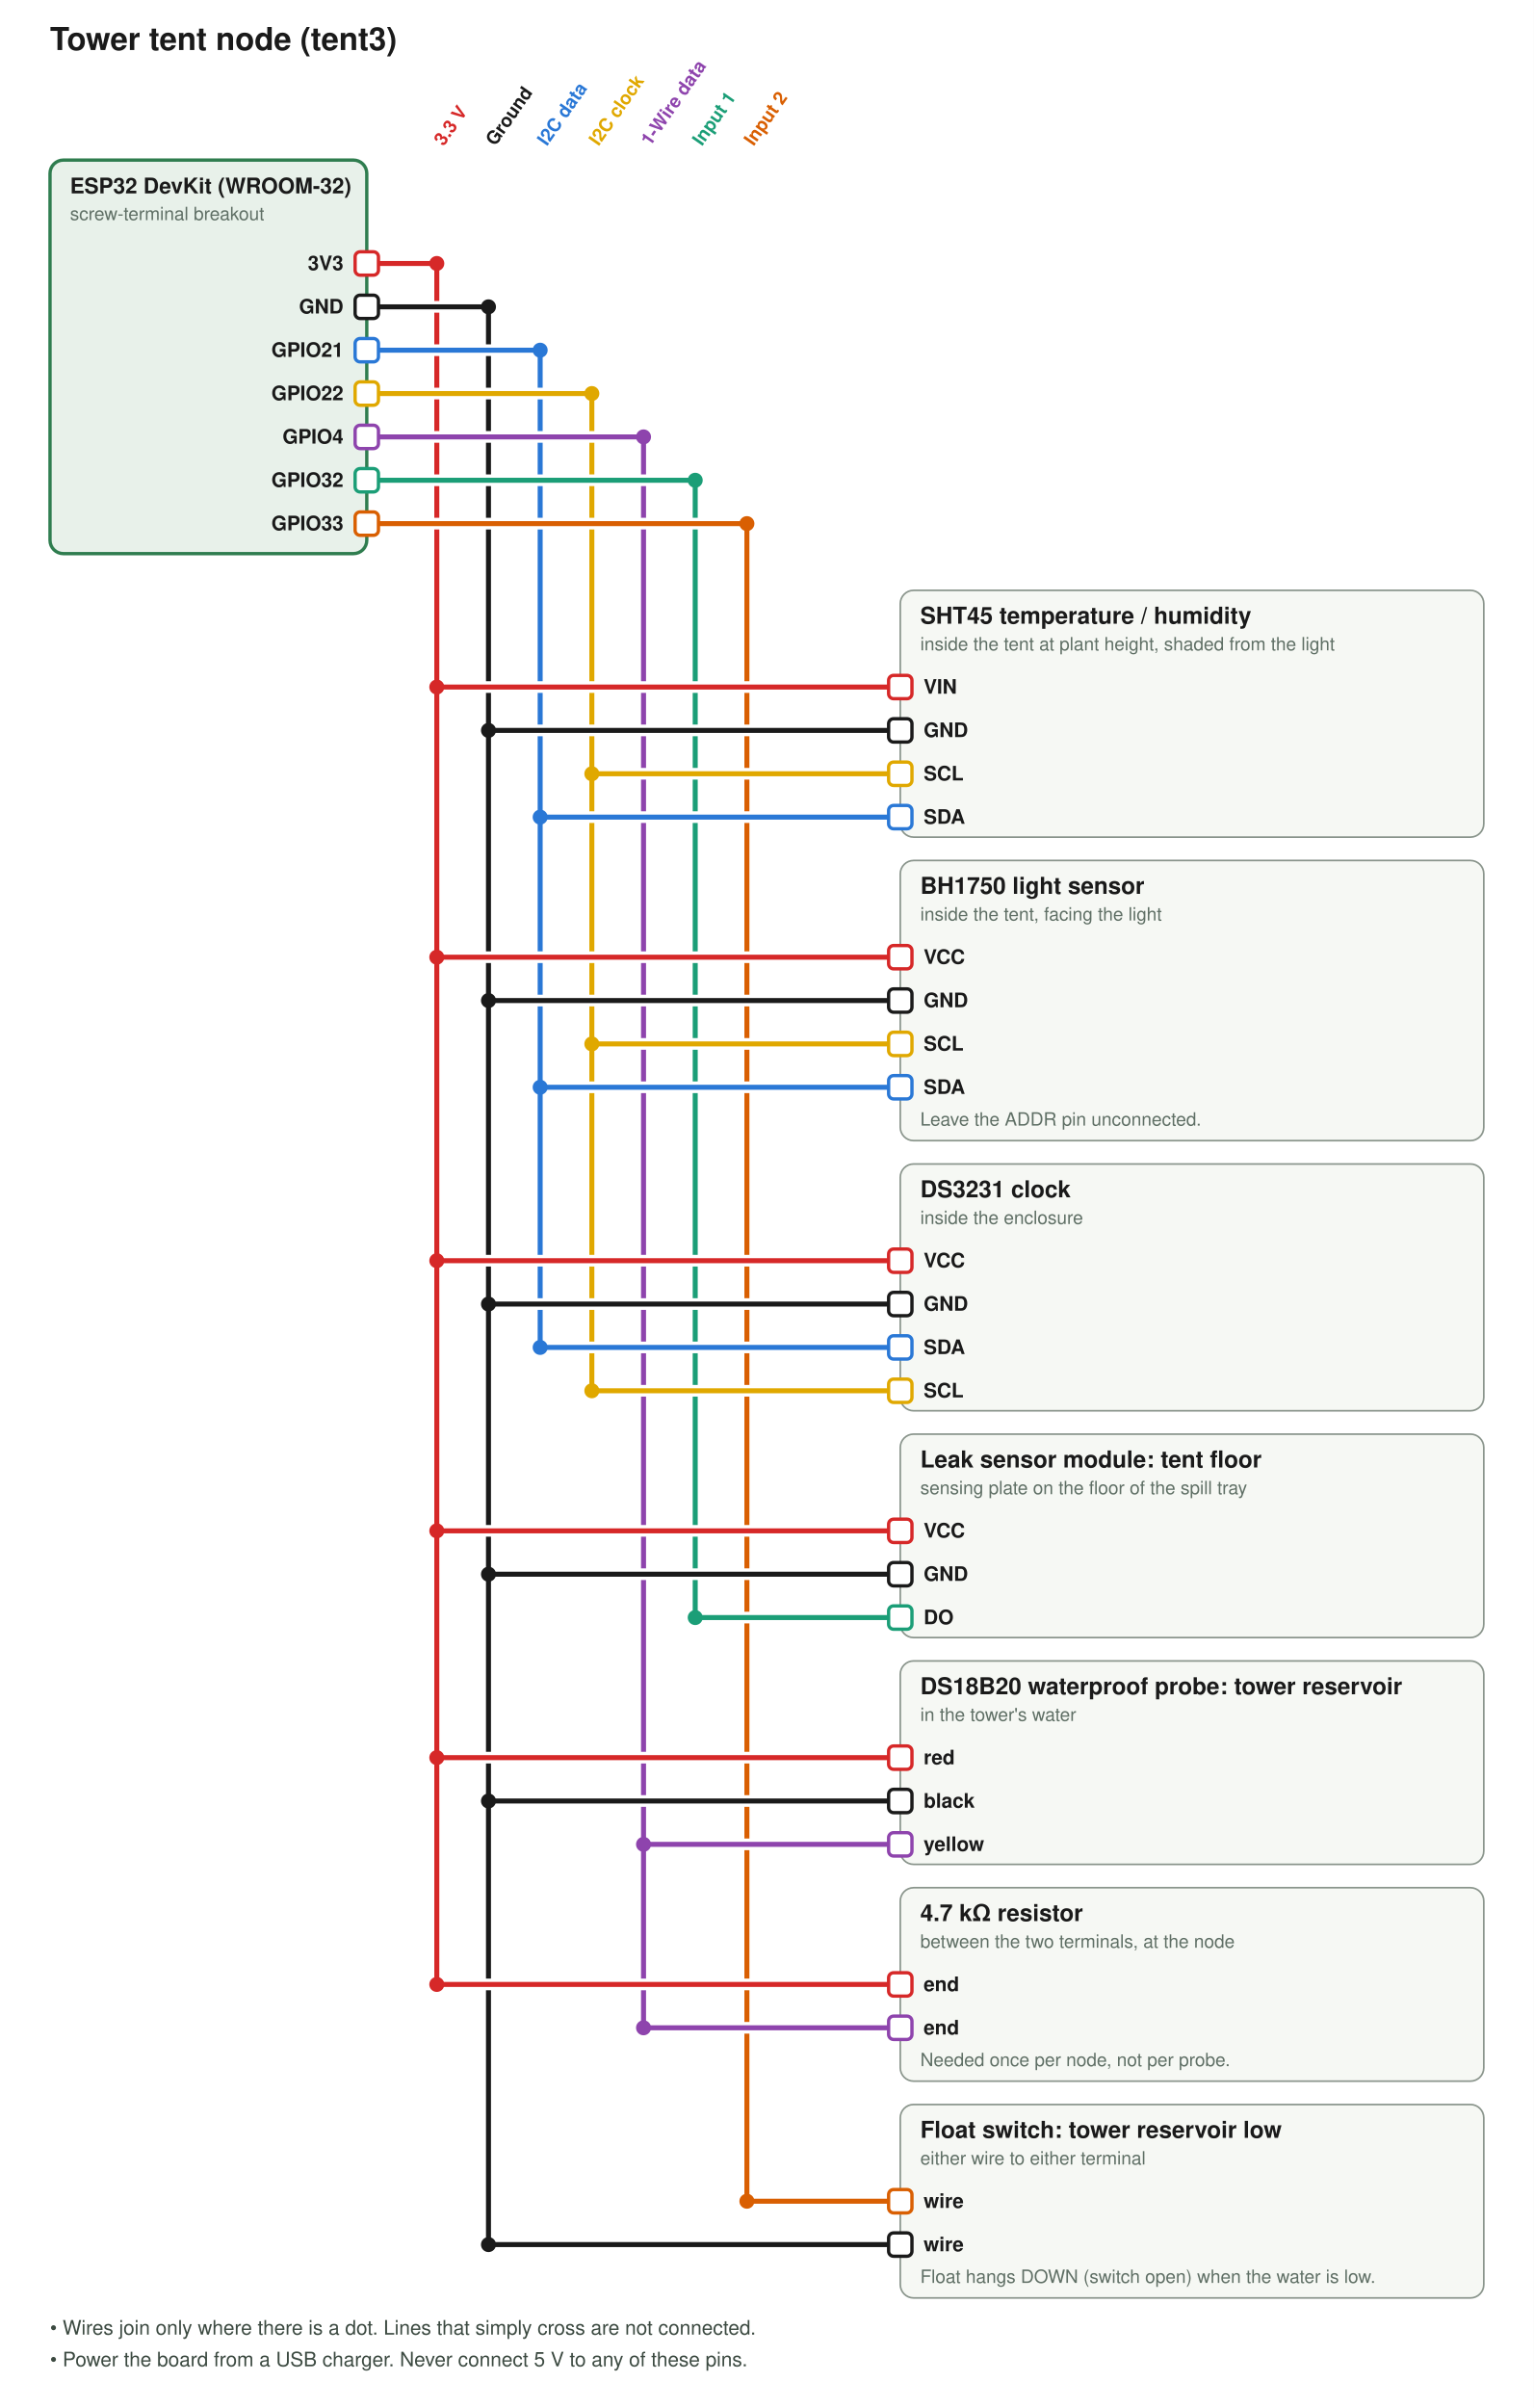
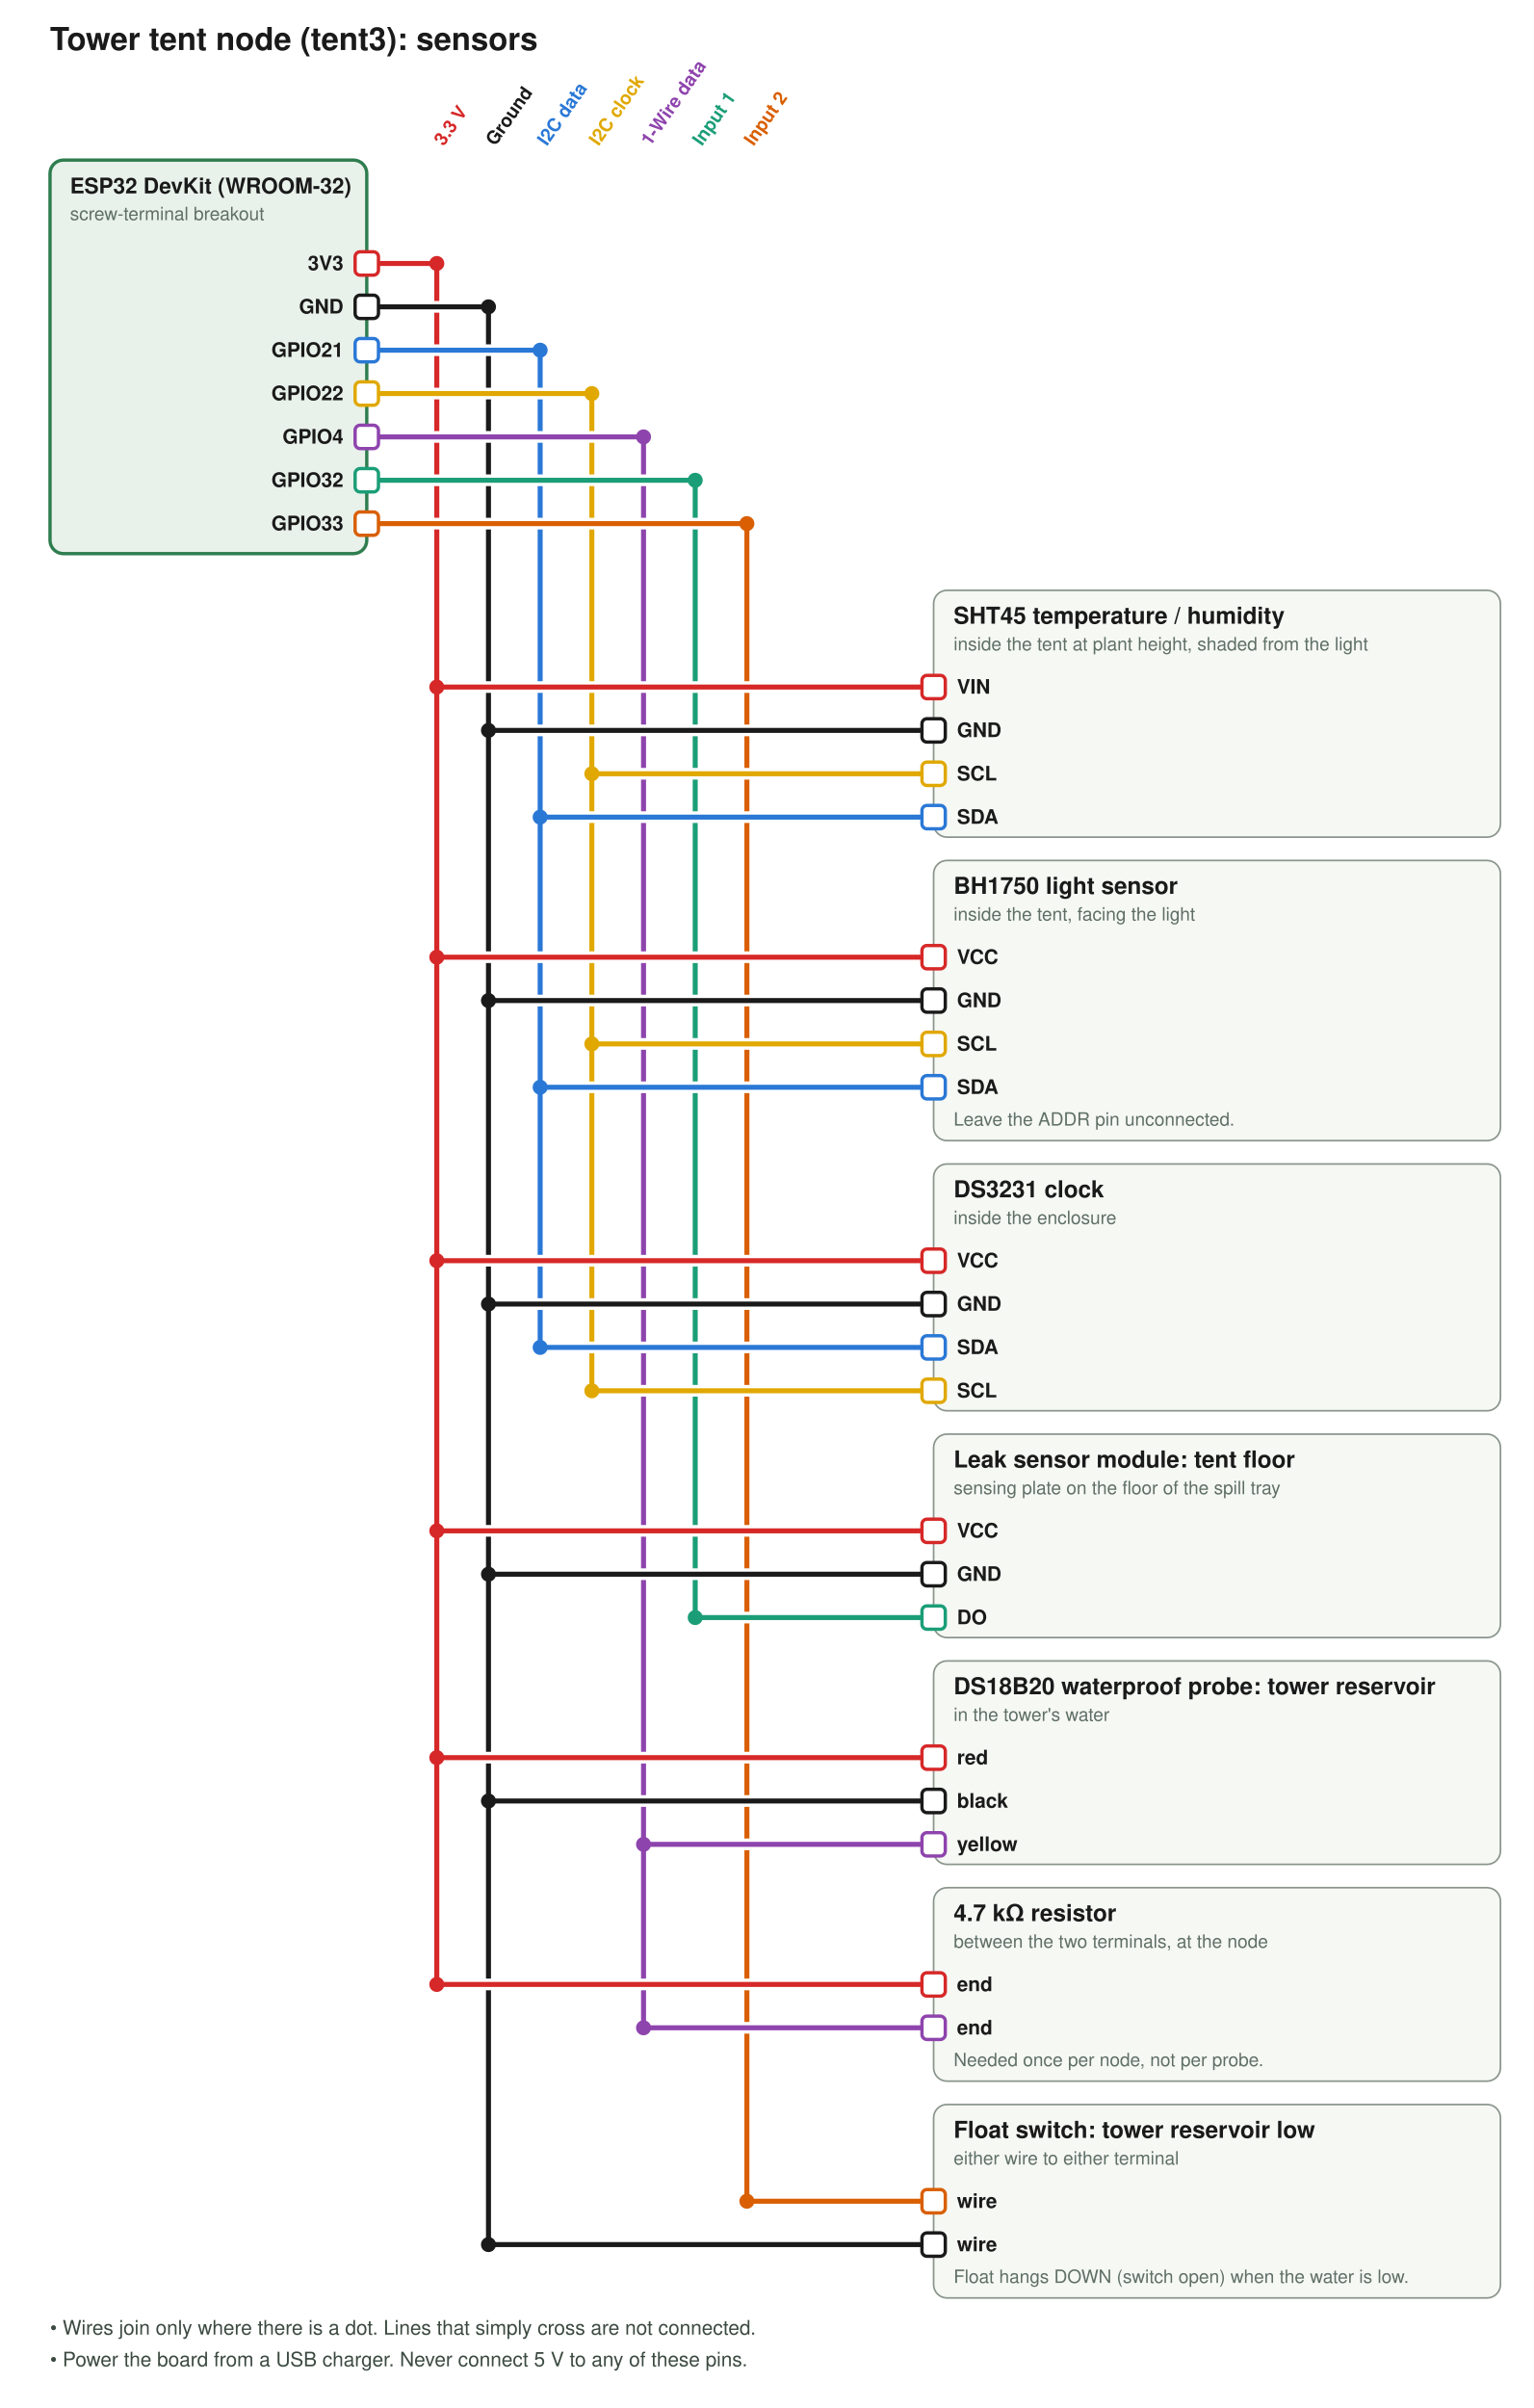
- <svg xmlns="http://www.w3.org/2000/svg" viewBox="0 0 920 1444" width="920" height="1444" role="img" aria-label="Tower tent node (tent3) wiring">
+ <svg xmlns="http://www.w3.org/2000/svg" viewBox="0 0 920 1444" width="920" height="1444" role="img" aria-label="Tower tent node (tent3): sensors wiring">
  <rect width="920" height="1444" fill="#ffffff" />
-   <text x="30" y="30" font-size="19" font-weight="bold" fill="#1a1a1a" text-anchor="start" font-family="Helvetica, Arial, sans-serif">Tower tent node (tent3)</text>
+   <text x="30" y="30" font-size="19" font-weight="bold" fill="#1a1a1a" text-anchor="start" font-family="Helvetica, Arial, sans-serif">Tower tent node (tent3): sensors</text>
  <line x1="262" y1="158" x2="262" y2="1190" stroke="#d62828" stroke-width="3" />
  <line x1="293" y1="184" x2="293" y2="1346" stroke="#1a1a1a" stroke-width="3" />
  <line x1="324" y1="210" x2="324" y2="808" stroke="#2a78d6" stroke-width="3" />
  <line x1="355" y1="236" x2="355" y2="834" stroke="#e0a800" stroke-width="3" />
  <line x1="386" y1="262" x2="386" y2="1216" stroke="#8e44ad" stroke-width="3" />
  <line x1="417" y1="288" x2="417" y2="970" stroke="#1b9e77" stroke-width="3" />
  <line x1="448" y1="314" x2="448" y2="1320" stroke="#d95f02" stroke-width="3" />
-   <line x1="262" y1="412" x2="533" y2="412" stroke="#ffffff" stroke-width="7" />
-   <line x1="262" y1="412" x2="533" y2="412" stroke="#d62828" stroke-width="3" />
-   <line x1="293" y1="438" x2="533" y2="438" stroke="#ffffff" stroke-width="7" />
-   <line x1="293" y1="438" x2="533" y2="438" stroke="#1a1a1a" stroke-width="3" />
-   <line x1="355" y1="464" x2="533" y2="464" stroke="#ffffff" stroke-width="7" />
-   <line x1="355" y1="464" x2="533" y2="464" stroke="#e0a800" stroke-width="3" />
-   <line x1="324" y1="490" x2="533" y2="490" stroke="#ffffff" stroke-width="7" />
-   <line x1="324" y1="490" x2="533" y2="490" stroke="#2a78d6" stroke-width="3" />
-   <line x1="262" y1="574" x2="533" y2="574" stroke="#ffffff" stroke-width="7" />
-   <line x1="262" y1="574" x2="533" y2="574" stroke="#d62828" stroke-width="3" />
-   <line x1="293" y1="600" x2="533" y2="600" stroke="#ffffff" stroke-width="7" />
-   <line x1="293" y1="600" x2="533" y2="600" stroke="#1a1a1a" stroke-width="3" />
-   <line x1="355" y1="626" x2="533" y2="626" stroke="#ffffff" stroke-width="7" />
-   <line x1="355" y1="626" x2="533" y2="626" stroke="#e0a800" stroke-width="3" />
-   <line x1="324" y1="652" x2="533" y2="652" stroke="#ffffff" stroke-width="7" />
-   <line x1="324" y1="652" x2="533" y2="652" stroke="#2a78d6" stroke-width="3" />
-   <line x1="262" y1="756" x2="533" y2="756" stroke="#ffffff" stroke-width="7" />
-   <line x1="262" y1="756" x2="533" y2="756" stroke="#d62828" stroke-width="3" />
-   <line x1="293" y1="782" x2="533" y2="782" stroke="#ffffff" stroke-width="7" />
-   <line x1="293" y1="782" x2="533" y2="782" stroke="#1a1a1a" stroke-width="3" />
-   <line x1="324" y1="808" x2="533" y2="808" stroke="#ffffff" stroke-width="7" />
-   <line x1="324" y1="808" x2="533" y2="808" stroke="#2a78d6" stroke-width="3" />
-   <line x1="355" y1="834" x2="533" y2="834" stroke="#ffffff" stroke-width="7" />
-   <line x1="355" y1="834" x2="533" y2="834" stroke="#e0a800" stroke-width="3" />
-   <line x1="262" y1="918" x2="533" y2="918" stroke="#ffffff" stroke-width="7" />
-   <line x1="262" y1="918" x2="533" y2="918" stroke="#d62828" stroke-width="3" />
-   <line x1="293" y1="944" x2="533" y2="944" stroke="#ffffff" stroke-width="7" />
-   <line x1="293" y1="944" x2="533" y2="944" stroke="#1a1a1a" stroke-width="3" />
-   <line x1="417" y1="970" x2="533" y2="970" stroke="#ffffff" stroke-width="7" />
-   <line x1="417" y1="970" x2="533" y2="970" stroke="#1b9e77" stroke-width="3" />
-   <line x1="262" y1="1054" x2="533" y2="1054" stroke="#ffffff" stroke-width="7" />
-   <line x1="262" y1="1054" x2="533" y2="1054" stroke="#d62828" stroke-width="3" />
-   <line x1="293" y1="1080" x2="533" y2="1080" stroke="#ffffff" stroke-width="7" />
-   <line x1="293" y1="1080" x2="533" y2="1080" stroke="#1a1a1a" stroke-width="3" />
-   <line x1="386" y1="1106" x2="533" y2="1106" stroke="#ffffff" stroke-width="7" />
-   <line x1="386" y1="1106" x2="533" y2="1106" stroke="#8e44ad" stroke-width="3" />
-   <line x1="262" y1="1190" x2="533" y2="1190" stroke="#ffffff" stroke-width="7" />
-   <line x1="262" y1="1190" x2="533" y2="1190" stroke="#d62828" stroke-width="3" />
-   <line x1="386" y1="1216" x2="533" y2="1216" stroke="#ffffff" stroke-width="7" />
-   <line x1="386" y1="1216" x2="533" y2="1216" stroke="#8e44ad" stroke-width="3" />
-   <line x1="448" y1="1320" x2="533" y2="1320" stroke="#ffffff" stroke-width="7" />
-   <line x1="448" y1="1320" x2="533" y2="1320" stroke="#d95f02" stroke-width="3" />
-   <line x1="293" y1="1346" x2="533" y2="1346" stroke="#ffffff" stroke-width="7" />
-   <line x1="293" y1="1346" x2="533" y2="1346" stroke="#1a1a1a" stroke-width="3" />
+   <line x1="262" y1="412" x2="553" y2="412" stroke="#ffffff" stroke-width="7" />
+   <line x1="262" y1="412" x2="553" y2="412" stroke="#d62828" stroke-width="3" />
+   <line x1="293" y1="438" x2="553" y2="438" stroke="#ffffff" stroke-width="7" />
+   <line x1="293" y1="438" x2="553" y2="438" stroke="#1a1a1a" stroke-width="3" />
+   <line x1="355" y1="464" x2="553" y2="464" stroke="#ffffff" stroke-width="7" />
+   <line x1="355" y1="464" x2="553" y2="464" stroke="#e0a800" stroke-width="3" />
+   <line x1="324" y1="490" x2="553" y2="490" stroke="#ffffff" stroke-width="7" />
+   <line x1="324" y1="490" x2="553" y2="490" stroke="#2a78d6" stroke-width="3" />
+   <line x1="262" y1="574" x2="553" y2="574" stroke="#ffffff" stroke-width="7" />
+   <line x1="262" y1="574" x2="553" y2="574" stroke="#d62828" stroke-width="3" />
+   <line x1="293" y1="600" x2="553" y2="600" stroke="#ffffff" stroke-width="7" />
+   <line x1="293" y1="600" x2="553" y2="600" stroke="#1a1a1a" stroke-width="3" />
+   <line x1="355" y1="626" x2="553" y2="626" stroke="#ffffff" stroke-width="7" />
+   <line x1="355" y1="626" x2="553" y2="626" stroke="#e0a800" stroke-width="3" />
+   <line x1="324" y1="652" x2="553" y2="652" stroke="#ffffff" stroke-width="7" />
+   <line x1="324" y1="652" x2="553" y2="652" stroke="#2a78d6" stroke-width="3" />
+   <line x1="262" y1="756" x2="553" y2="756" stroke="#ffffff" stroke-width="7" />
+   <line x1="262" y1="756" x2="553" y2="756" stroke="#d62828" stroke-width="3" />
+   <line x1="293" y1="782" x2="553" y2="782" stroke="#ffffff" stroke-width="7" />
+   <line x1="293" y1="782" x2="553" y2="782" stroke="#1a1a1a" stroke-width="3" />
+   <line x1="324" y1="808" x2="553" y2="808" stroke="#ffffff" stroke-width="7" />
+   <line x1="324" y1="808" x2="553" y2="808" stroke="#2a78d6" stroke-width="3" />
+   <line x1="355" y1="834" x2="553" y2="834" stroke="#ffffff" stroke-width="7" />
+   <line x1="355" y1="834" x2="553" y2="834" stroke="#e0a800" stroke-width="3" />
+   <line x1="262" y1="918" x2="553" y2="918" stroke="#ffffff" stroke-width="7" />
+   <line x1="262" y1="918" x2="553" y2="918" stroke="#d62828" stroke-width="3" />
+   <line x1="293" y1="944" x2="553" y2="944" stroke="#ffffff" stroke-width="7" />
+   <line x1="293" y1="944" x2="553" y2="944" stroke="#1a1a1a" stroke-width="3" />
+   <line x1="417" y1="970" x2="553" y2="970" stroke="#ffffff" stroke-width="7" />
+   <line x1="417" y1="970" x2="553" y2="970" stroke="#1b9e77" stroke-width="3" />
+   <line x1="262" y1="1054" x2="553" y2="1054" stroke="#ffffff" stroke-width="7" />
+   <line x1="262" y1="1054" x2="553" y2="1054" stroke="#d62828" stroke-width="3" />
+   <line x1="293" y1="1080" x2="553" y2="1080" stroke="#ffffff" stroke-width="7" />
+   <line x1="293" y1="1080" x2="553" y2="1080" stroke="#1a1a1a" stroke-width="3" />
+   <line x1="386" y1="1106" x2="553" y2="1106" stroke="#ffffff" stroke-width="7" />
+   <line x1="386" y1="1106" x2="553" y2="1106" stroke="#8e44ad" stroke-width="3" />
+   <line x1="262" y1="1190" x2="553" y2="1190" stroke="#ffffff" stroke-width="7" />
+   <line x1="262" y1="1190" x2="553" y2="1190" stroke="#d62828" stroke-width="3" />
+   <line x1="386" y1="1216" x2="553" y2="1216" stroke="#ffffff" stroke-width="7" />
+   <line x1="386" y1="1216" x2="553" y2="1216" stroke="#8e44ad" stroke-width="3" />
+   <line x1="448" y1="1320" x2="553" y2="1320" stroke="#ffffff" stroke-width="7" />
+   <line x1="448" y1="1320" x2="553" y2="1320" stroke="#d95f02" stroke-width="3" />
+   <line x1="293" y1="1346" x2="553" y2="1346" stroke="#ffffff" stroke-width="7" />
+   <line x1="293" y1="1346" x2="553" y2="1346" stroke="#1a1a1a" stroke-width="3" />
  <line x1="227" y1="158" x2="262" y2="158" stroke="#ffffff" stroke-width="7" />
  <line x1="227" y1="158" x2="262" y2="158" stroke="#d62828" stroke-width="3" />
  <line x1="227" y1="184" x2="293" y2="184" stroke="#ffffff" stroke-width="7" />
  <line x1="227" y1="184" x2="293" y2="184" stroke="#1a1a1a" stroke-width="3" />
  <line x1="227" y1="210" x2="324" y2="210" stroke="#ffffff" stroke-width="7" />
  <line x1="227" y1="210" x2="324" y2="210" stroke="#2a78d6" stroke-width="3" />
  <line x1="227" y1="236" x2="355" y2="236" stroke="#ffffff" stroke-width="7" />
  <line x1="227" y1="236" x2="355" y2="236" stroke="#e0a800" stroke-width="3" />
  <line x1="227" y1="262" x2="386" y2="262" stroke="#ffffff" stroke-width="7" />
  <line x1="227" y1="262" x2="386" y2="262" stroke="#8e44ad" stroke-width="3" />
  <line x1="227" y1="288" x2="417" y2="288" stroke="#ffffff" stroke-width="7" />
  <line x1="227" y1="288" x2="417" y2="288" stroke="#1b9e77" stroke-width="3" />
  <line x1="227" y1="314" x2="448" y2="314" stroke="#ffffff" stroke-width="7" />
  <line x1="227" y1="314" x2="448" y2="314" stroke="#d95f02" stroke-width="3" />
  <circle cx="262" cy="412" r="4.5" fill="#d62828" />
  <circle cx="293" cy="438" r="4.5" fill="#1a1a1a" />
  <circle cx="355" cy="464" r="4.5" fill="#e0a800" />
  <circle cx="324" cy="490" r="4.5" fill="#2a78d6" />
  <circle cx="262" cy="574" r="4.5" fill="#d62828" />
  <circle cx="293" cy="600" r="4.5" fill="#1a1a1a" />
  <circle cx="355" cy="626" r="4.5" fill="#e0a800" />
  <circle cx="324" cy="652" r="4.5" fill="#2a78d6" />
  <circle cx="262" cy="756" r="4.5" fill="#d62828" />
  <circle cx="293" cy="782" r="4.5" fill="#1a1a1a" />
  <circle cx="324" cy="808" r="4.5" fill="#2a78d6" />
  <circle cx="355" cy="834" r="4.5" fill="#e0a800" />
  <circle cx="262" cy="918" r="4.5" fill="#d62828" />
  <circle cx="293" cy="944" r="4.5" fill="#1a1a1a" />
  <circle cx="417" cy="970" r="4.5" fill="#1b9e77" />
  <circle cx="262" cy="1054" r="4.5" fill="#d62828" />
  <circle cx="293" cy="1080" r="4.5" fill="#1a1a1a" />
  <circle cx="386" cy="1106" r="4.5" fill="#8e44ad" />
  <circle cx="262" cy="1190" r="4.5" fill="#d62828" />
  <circle cx="386" cy="1216" r="4.5" fill="#8e44ad" />
  <circle cx="448" cy="1320" r="4.5" fill="#d95f02" />
  <circle cx="293" cy="1346" r="4.5" fill="#1a1a1a" />
  <circle cx="262" cy="158" r="4.5" fill="#d62828" />
  <circle cx="293" cy="184" r="4.5" fill="#1a1a1a" />
  <circle cx="324" cy="210" r="4.5" fill="#2a78d6" />
  <circle cx="355" cy="236" r="4.5" fill="#e0a800" />
  <circle cx="386" cy="262" r="4.5" fill="#8e44ad" />
  <circle cx="417" cy="288" r="4.5" fill="#1b9e77" />
  <circle cx="448" cy="314" r="4.5" fill="#d95f02" />
-   <rect x="540" y="354" width="350" height="148" rx="8" fill="#f6f8f4" stroke="#8a958c" />
-   <text x="552" y="374" font-size="14" font-weight="bold" fill="#1a1a1a" text-anchor="start" font-family="Helvetica, Arial, sans-serif">SHT45 temperature / humidity</text>
-   <text x="552" y="390" font-size="11" font-weight="normal" fill="#5f6f65" text-anchor="start" font-family="Helvetica, Arial, sans-serif">inside the tent at plant height, shaded from the light</text>
-   <rect x="533" y="405" width="14" height="14" rx="3" fill="#ffffff" stroke="#d62828" stroke-width="2" />
-   <text x="554" y="416" font-size="12" font-weight="bold" fill="#1a1a1a" text-anchor="start" font-family="Helvetica, Arial, sans-serif">VIN</text>
-   <rect x="533" y="431" width="14" height="14" rx="3" fill="#ffffff" stroke="#1a1a1a" stroke-width="2" />
-   <text x="554" y="442" font-size="12" font-weight="bold" fill="#1a1a1a" text-anchor="start" font-family="Helvetica, Arial, sans-serif">GND</text>
-   <rect x="533" y="457" width="14" height="14" rx="3" fill="#ffffff" stroke="#e0a800" stroke-width="2" />
-   <text x="554" y="468" font-size="12" font-weight="bold" fill="#1a1a1a" text-anchor="start" font-family="Helvetica, Arial, sans-serif">SCL</text>
-   <rect x="533" y="483" width="14" height="14" rx="3" fill="#ffffff" stroke="#2a78d6" stroke-width="2" />
-   <text x="554" y="494" font-size="12" font-weight="bold" fill="#1a1a1a" text-anchor="start" font-family="Helvetica, Arial, sans-serif">SDA</text>
-   <rect x="540" y="516" width="350" height="168" rx="8" fill="#f6f8f4" stroke="#8a958c" />
-   <text x="552" y="536" font-size="14" font-weight="bold" fill="#1a1a1a" text-anchor="start" font-family="Helvetica, Arial, sans-serif">BH1750 light sensor</text>
-   <text x="552" y="552" font-size="11" font-weight="normal" fill="#5f6f65" text-anchor="start" font-family="Helvetica, Arial, sans-serif">inside the tent, facing the light</text>
-   <rect x="533" y="567" width="14" height="14" rx="3" fill="#ffffff" stroke="#d62828" stroke-width="2" />
-   <text x="554" y="578" font-size="12" font-weight="bold" fill="#1a1a1a" text-anchor="start" font-family="Helvetica, Arial, sans-serif">VCC</text>
-   <rect x="533" y="593" width="14" height="14" rx="3" fill="#ffffff" stroke="#1a1a1a" stroke-width="2" />
-   <text x="554" y="604" font-size="12" font-weight="bold" fill="#1a1a1a" text-anchor="start" font-family="Helvetica, Arial, sans-serif">GND</text>
-   <rect x="533" y="619" width="14" height="14" rx="3" fill="#ffffff" stroke="#e0a800" stroke-width="2" />
-   <text x="554" y="630" font-size="12" font-weight="bold" fill="#1a1a1a" text-anchor="start" font-family="Helvetica, Arial, sans-serif">SCL</text>
-   <rect x="533" y="645" width="14" height="14" rx="3" fill="#ffffff" stroke="#2a78d6" stroke-width="2" />
-   <text x="554" y="656" font-size="12" font-weight="bold" fill="#1a1a1a" text-anchor="start" font-family="Helvetica, Arial, sans-serif">SDA</text>
-   <text x="552" y="675" font-size="11" font-weight="normal" fill="#5f6f65" text-anchor="start" font-family="Helvetica, Arial, sans-serif">Leave the ADDR pin unconnected.</text>
-   <rect x="540" y="698" width="350" height="148" rx="8" fill="#f6f8f4" stroke="#8a958c" />
-   <text x="552" y="718" font-size="14" font-weight="bold" fill="#1a1a1a" text-anchor="start" font-family="Helvetica, Arial, sans-serif">DS3231 clock</text>
-   <text x="552" y="734" font-size="11" font-weight="normal" fill="#5f6f65" text-anchor="start" font-family="Helvetica, Arial, sans-serif">inside the enclosure</text>
-   <rect x="533" y="749" width="14" height="14" rx="3" fill="#ffffff" stroke="#d62828" stroke-width="2" />
-   <text x="554" y="760" font-size="12" font-weight="bold" fill="#1a1a1a" text-anchor="start" font-family="Helvetica, Arial, sans-serif">VCC</text>
-   <rect x="533" y="775" width="14" height="14" rx="3" fill="#ffffff" stroke="#1a1a1a" stroke-width="2" />
-   <text x="554" y="786" font-size="12" font-weight="bold" fill="#1a1a1a" text-anchor="start" font-family="Helvetica, Arial, sans-serif">GND</text>
-   <rect x="533" y="801" width="14" height="14" rx="3" fill="#ffffff" stroke="#2a78d6" stroke-width="2" />
-   <text x="554" y="812" font-size="12" font-weight="bold" fill="#1a1a1a" text-anchor="start" font-family="Helvetica, Arial, sans-serif">SDA</text>
-   <rect x="533" y="827" width="14" height="14" rx="3" fill="#ffffff" stroke="#e0a800" stroke-width="2" />
-   <text x="554" y="838" font-size="12" font-weight="bold" fill="#1a1a1a" text-anchor="start" font-family="Helvetica, Arial, sans-serif">SCL</text>
-   <rect x="540" y="860" width="350" height="122" rx="8" fill="#f6f8f4" stroke="#8a958c" />
-   <text x="552" y="880" font-size="14" font-weight="bold" fill="#1a1a1a" text-anchor="start" font-family="Helvetica, Arial, sans-serif">Leak sensor module: tent floor</text>
-   <text x="552" y="896" font-size="11" font-weight="normal" fill="#5f6f65" text-anchor="start" font-family="Helvetica, Arial, sans-serif">sensing plate on the floor of the spill tray</text>
-   <rect x="533" y="911" width="14" height="14" rx="3" fill="#ffffff" stroke="#d62828" stroke-width="2" />
-   <text x="554" y="922" font-size="12" font-weight="bold" fill="#1a1a1a" text-anchor="start" font-family="Helvetica, Arial, sans-serif">VCC</text>
-   <rect x="533" y="937" width="14" height="14" rx="3" fill="#ffffff" stroke="#1a1a1a" stroke-width="2" />
-   <text x="554" y="948" font-size="12" font-weight="bold" fill="#1a1a1a" text-anchor="start" font-family="Helvetica, Arial, sans-serif">GND</text>
-   <rect x="533" y="963" width="14" height="14" rx="3" fill="#ffffff" stroke="#1b9e77" stroke-width="2" />
-   <text x="554" y="974" font-size="12" font-weight="bold" fill="#1a1a1a" text-anchor="start" font-family="Helvetica, Arial, sans-serif">DO</text>
-   <rect x="540" y="996" width="350" height="122" rx="8" fill="#f6f8f4" stroke="#8a958c" />
-   <text x="552" y="1016" font-size="14" font-weight="bold" fill="#1a1a1a" text-anchor="start" font-family="Helvetica, Arial, sans-serif">DS18B20 waterproof probe: tower reservoir</text>
-   <text x="552" y="1032" font-size="11" font-weight="normal" fill="#5f6f65" text-anchor="start" font-family="Helvetica, Arial, sans-serif">in the tower's water</text>
-   <rect x="533" y="1047" width="14" height="14" rx="3" fill="#ffffff" stroke="#d62828" stroke-width="2" />
-   <text x="554" y="1058" font-size="12" font-weight="bold" fill="#1a1a1a" text-anchor="start" font-family="Helvetica, Arial, sans-serif">red</text>
-   <rect x="533" y="1073" width="14" height="14" rx="3" fill="#ffffff" stroke="#1a1a1a" stroke-width="2" />
-   <text x="554" y="1084" font-size="12" font-weight="bold" fill="#1a1a1a" text-anchor="start" font-family="Helvetica, Arial, sans-serif">black</text>
-   <rect x="533" y="1099" width="14" height="14" rx="3" fill="#ffffff" stroke="#8e44ad" stroke-width="2" />
-   <text x="554" y="1110" font-size="12" font-weight="bold" fill="#1a1a1a" text-anchor="start" font-family="Helvetica, Arial, sans-serif">yellow</text>
-   <rect x="540" y="1132" width="350" height="116" rx="8" fill="#f6f8f4" stroke="#8a958c" />
-   <text x="552" y="1152" font-size="14" font-weight="bold" fill="#1a1a1a" text-anchor="start" font-family="Helvetica, Arial, sans-serif">4.7 kΩ resistor</text>
-   <text x="552" y="1168" font-size="11" font-weight="normal" fill="#5f6f65" text-anchor="start" font-family="Helvetica, Arial, sans-serif">between the two terminals, at the node</text>
-   <rect x="533" y="1183" width="14" height="14" rx="3" fill="#ffffff" stroke="#d62828" stroke-width="2" />
-   <text x="554" y="1194" font-size="12" font-weight="bold" fill="#1a1a1a" text-anchor="start" font-family="Helvetica, Arial, sans-serif">end</text>
-   <rect x="533" y="1209" width="14" height="14" rx="3" fill="#ffffff" stroke="#8e44ad" stroke-width="2" />
-   <text x="554" y="1220" font-size="12" font-weight="bold" fill="#1a1a1a" text-anchor="start" font-family="Helvetica, Arial, sans-serif">end</text>
-   <text x="552" y="1239" font-size="11" font-weight="normal" fill="#5f6f65" text-anchor="start" font-family="Helvetica, Arial, sans-serif">Needed once per node, not per probe.</text>
-   <rect x="540" y="1262" width="350" height="116" rx="8" fill="#f6f8f4" stroke="#8a958c" />
-   <text x="552" y="1282" font-size="14" font-weight="bold" fill="#1a1a1a" text-anchor="start" font-family="Helvetica, Arial, sans-serif">Float switch: tower reservoir low</text>
-   <text x="552" y="1298" font-size="11" font-weight="normal" fill="#5f6f65" text-anchor="start" font-family="Helvetica, Arial, sans-serif">either wire to either terminal</text>
-   <rect x="533" y="1313" width="14" height="14" rx="3" fill="#ffffff" stroke="#d95f02" stroke-width="2" />
-   <text x="554" y="1324" font-size="12" font-weight="bold" fill="#1a1a1a" text-anchor="start" font-family="Helvetica, Arial, sans-serif">wire</text>
-   <rect x="533" y="1339" width="14" height="14" rx="3" fill="#ffffff" stroke="#1a1a1a" stroke-width="2" />
-   <text x="554" y="1350" font-size="12" font-weight="bold" fill="#1a1a1a" text-anchor="start" font-family="Helvetica, Arial, sans-serif">wire</text>
-   <text x="552" y="1369" font-size="11" font-weight="normal" fill="#5f6f65" text-anchor="start" font-family="Helvetica, Arial, sans-serif">Float hangs DOWN (switch open) when the water is low.</text>
+   <rect x="560" y="354" width="340" height="148" rx="8" fill="#f6f8f4" stroke="#8a958c" />
+   <text x="572" y="374" font-size="14" font-weight="bold" fill="#1a1a1a" text-anchor="start" font-family="Helvetica, Arial, sans-serif">SHT45 temperature / humidity</text>
+   <text x="572" y="390" font-size="11" font-weight="normal" fill="#5f6f65" text-anchor="start" font-family="Helvetica, Arial, sans-serif">inside the tent at plant height, shaded from the light</text>
+   <rect x="553" y="405" width="14" height="14" rx="3" fill="#ffffff" stroke="#d62828" stroke-width="2" />
+   <text x="574" y="416" font-size="12" font-weight="bold" fill="#1a1a1a" text-anchor="start" font-family="Helvetica, Arial, sans-serif">VIN</text>
+   <rect x="553" y="431" width="14" height="14" rx="3" fill="#ffffff" stroke="#1a1a1a" stroke-width="2" />
+   <text x="574" y="442" font-size="12" font-weight="bold" fill="#1a1a1a" text-anchor="start" font-family="Helvetica, Arial, sans-serif">GND</text>
+   <rect x="553" y="457" width="14" height="14" rx="3" fill="#ffffff" stroke="#e0a800" stroke-width="2" />
+   <text x="574" y="468" font-size="12" font-weight="bold" fill="#1a1a1a" text-anchor="start" font-family="Helvetica, Arial, sans-serif">SCL</text>
+   <rect x="553" y="483" width="14" height="14" rx="3" fill="#ffffff" stroke="#2a78d6" stroke-width="2" />
+   <text x="574" y="494" font-size="12" font-weight="bold" fill="#1a1a1a" text-anchor="start" font-family="Helvetica, Arial, sans-serif">SDA</text>
+   <rect x="560" y="516" width="340" height="168" rx="8" fill="#f6f8f4" stroke="#8a958c" />
+   <text x="572" y="536" font-size="14" font-weight="bold" fill="#1a1a1a" text-anchor="start" font-family="Helvetica, Arial, sans-serif">BH1750 light sensor</text>
+   <text x="572" y="552" font-size="11" font-weight="normal" fill="#5f6f65" text-anchor="start" font-family="Helvetica, Arial, sans-serif">inside the tent, facing the light</text>
+   <rect x="553" y="567" width="14" height="14" rx="3" fill="#ffffff" stroke="#d62828" stroke-width="2" />
+   <text x="574" y="578" font-size="12" font-weight="bold" fill="#1a1a1a" text-anchor="start" font-family="Helvetica, Arial, sans-serif">VCC</text>
+   <rect x="553" y="593" width="14" height="14" rx="3" fill="#ffffff" stroke="#1a1a1a" stroke-width="2" />
+   <text x="574" y="604" font-size="12" font-weight="bold" fill="#1a1a1a" text-anchor="start" font-family="Helvetica, Arial, sans-serif">GND</text>
+   <rect x="553" y="619" width="14" height="14" rx="3" fill="#ffffff" stroke="#e0a800" stroke-width="2" />
+   <text x="574" y="630" font-size="12" font-weight="bold" fill="#1a1a1a" text-anchor="start" font-family="Helvetica, Arial, sans-serif">SCL</text>
+   <rect x="553" y="645" width="14" height="14" rx="3" fill="#ffffff" stroke="#2a78d6" stroke-width="2" />
+   <text x="574" y="656" font-size="12" font-weight="bold" fill="#1a1a1a" text-anchor="start" font-family="Helvetica, Arial, sans-serif">SDA</text>
+   <text x="572" y="675" font-size="11" font-weight="normal" fill="#5f6f65" text-anchor="start" font-family="Helvetica, Arial, sans-serif">Leave the ADDR pin unconnected.</text>
+   <rect x="560" y="698" width="340" height="148" rx="8" fill="#f6f8f4" stroke="#8a958c" />
+   <text x="572" y="718" font-size="14" font-weight="bold" fill="#1a1a1a" text-anchor="start" font-family="Helvetica, Arial, sans-serif">DS3231 clock</text>
+   <text x="572" y="734" font-size="11" font-weight="normal" fill="#5f6f65" text-anchor="start" font-family="Helvetica, Arial, sans-serif">inside the enclosure</text>
+   <rect x="553" y="749" width="14" height="14" rx="3" fill="#ffffff" stroke="#d62828" stroke-width="2" />
+   <text x="574" y="760" font-size="12" font-weight="bold" fill="#1a1a1a" text-anchor="start" font-family="Helvetica, Arial, sans-serif">VCC</text>
+   <rect x="553" y="775" width="14" height="14" rx="3" fill="#ffffff" stroke="#1a1a1a" stroke-width="2" />
+   <text x="574" y="786" font-size="12" font-weight="bold" fill="#1a1a1a" text-anchor="start" font-family="Helvetica, Arial, sans-serif">GND</text>
+   <rect x="553" y="801" width="14" height="14" rx="3" fill="#ffffff" stroke="#2a78d6" stroke-width="2" />
+   <text x="574" y="812" font-size="12" font-weight="bold" fill="#1a1a1a" text-anchor="start" font-family="Helvetica, Arial, sans-serif">SDA</text>
+   <rect x="553" y="827" width="14" height="14" rx="3" fill="#ffffff" stroke="#e0a800" stroke-width="2" />
+   <text x="574" y="838" font-size="12" font-weight="bold" fill="#1a1a1a" text-anchor="start" font-family="Helvetica, Arial, sans-serif">SCL</text>
+   <rect x="560" y="860" width="340" height="122" rx="8" fill="#f6f8f4" stroke="#8a958c" />
+   <text x="572" y="880" font-size="14" font-weight="bold" fill="#1a1a1a" text-anchor="start" font-family="Helvetica, Arial, sans-serif">Leak sensor module: tent floor</text>
+   <text x="572" y="896" font-size="11" font-weight="normal" fill="#5f6f65" text-anchor="start" font-family="Helvetica, Arial, sans-serif">sensing plate on the floor of the spill tray</text>
+   <rect x="553" y="911" width="14" height="14" rx="3" fill="#ffffff" stroke="#d62828" stroke-width="2" />
+   <text x="574" y="922" font-size="12" font-weight="bold" fill="#1a1a1a" text-anchor="start" font-family="Helvetica, Arial, sans-serif">VCC</text>
+   <rect x="553" y="937" width="14" height="14" rx="3" fill="#ffffff" stroke="#1a1a1a" stroke-width="2" />
+   <text x="574" y="948" font-size="12" font-weight="bold" fill="#1a1a1a" text-anchor="start" font-family="Helvetica, Arial, sans-serif">GND</text>
+   <rect x="553" y="963" width="14" height="14" rx="3" fill="#ffffff" stroke="#1b9e77" stroke-width="2" />
+   <text x="574" y="974" font-size="12" font-weight="bold" fill="#1a1a1a" text-anchor="start" font-family="Helvetica, Arial, sans-serif">DO</text>
+   <rect x="560" y="996" width="340" height="122" rx="8" fill="#f6f8f4" stroke="#8a958c" />
+   <text x="572" y="1016" font-size="14" font-weight="bold" fill="#1a1a1a" text-anchor="start" font-family="Helvetica, Arial, sans-serif">DS18B20 waterproof probe: tower reservoir</text>
+   <text x="572" y="1032" font-size="11" font-weight="normal" fill="#5f6f65" text-anchor="start" font-family="Helvetica, Arial, sans-serif">in the tower's water</text>
+   <rect x="553" y="1047" width="14" height="14" rx="3" fill="#ffffff" stroke="#d62828" stroke-width="2" />
+   <text x="574" y="1058" font-size="12" font-weight="bold" fill="#1a1a1a" text-anchor="start" font-family="Helvetica, Arial, sans-serif">red</text>
+   <rect x="553" y="1073" width="14" height="14" rx="3" fill="#ffffff" stroke="#1a1a1a" stroke-width="2" />
+   <text x="574" y="1084" font-size="12" font-weight="bold" fill="#1a1a1a" text-anchor="start" font-family="Helvetica, Arial, sans-serif">black</text>
+   <rect x="553" y="1099" width="14" height="14" rx="3" fill="#ffffff" stroke="#8e44ad" stroke-width="2" />
+   <text x="574" y="1110" font-size="12" font-weight="bold" fill="#1a1a1a" text-anchor="start" font-family="Helvetica, Arial, sans-serif">yellow</text>
+   <rect x="560" y="1132" width="340" height="116" rx="8" fill="#f6f8f4" stroke="#8a958c" />
+   <text x="572" y="1152" font-size="14" font-weight="bold" fill="#1a1a1a" text-anchor="start" font-family="Helvetica, Arial, sans-serif">4.7 kΩ resistor</text>
+   <text x="572" y="1168" font-size="11" font-weight="normal" fill="#5f6f65" text-anchor="start" font-family="Helvetica, Arial, sans-serif">between the two terminals, at the node</text>
+   <rect x="553" y="1183" width="14" height="14" rx="3" fill="#ffffff" stroke="#d62828" stroke-width="2" />
+   <text x="574" y="1194" font-size="12" font-weight="bold" fill="#1a1a1a" text-anchor="start" font-family="Helvetica, Arial, sans-serif">end</text>
+   <rect x="553" y="1209" width="14" height="14" rx="3" fill="#ffffff" stroke="#8e44ad" stroke-width="2" />
+   <text x="574" y="1220" font-size="12" font-weight="bold" fill="#1a1a1a" text-anchor="start" font-family="Helvetica, Arial, sans-serif">end</text>
+   <text x="572" y="1239" font-size="11" font-weight="normal" fill="#5f6f65" text-anchor="start" font-family="Helvetica, Arial, sans-serif">Needed once per node, not per probe.</text>
+   <rect x="560" y="1262" width="340" height="116" rx="8" fill="#f6f8f4" stroke="#8a958c" />
+   <text x="572" y="1282" font-size="14" font-weight="bold" fill="#1a1a1a" text-anchor="start" font-family="Helvetica, Arial, sans-serif">Float switch: tower reservoir low</text>
+   <text x="572" y="1298" font-size="11" font-weight="normal" fill="#5f6f65" text-anchor="start" font-family="Helvetica, Arial, sans-serif">either wire to either terminal</text>
+   <rect x="553" y="1313" width="14" height="14" rx="3" fill="#ffffff" stroke="#d95f02" stroke-width="2" />
+   <text x="574" y="1324" font-size="12" font-weight="bold" fill="#1a1a1a" text-anchor="start" font-family="Helvetica, Arial, sans-serif">wire</text>
+   <rect x="553" y="1339" width="14" height="14" rx="3" fill="#ffffff" stroke="#1a1a1a" stroke-width="2" />
+   <text x="574" y="1350" font-size="12" font-weight="bold" fill="#1a1a1a" text-anchor="start" font-family="Helvetica, Arial, sans-serif">wire</text>
+   <text x="572" y="1369" font-size="11" font-weight="normal" fill="#5f6f65" text-anchor="start" font-family="Helvetica, Arial, sans-serif">Float hangs DOWN (switch open) when the water is low.</text>
  <rect x="30" y="96" width="190" height="236" rx="8" fill="#e8f1ea" stroke="#2f7d4f" stroke-width="2" />
  <text x="42" y="116" font-size="13" font-weight="bold" fill="#1a1a1a" text-anchor="start" font-family="Helvetica, Arial, sans-serif">ESP32 DevKit (WROOM-32)</text>
  <text x="42" y="132" font-size="11" font-weight="normal" fill="#5f6f65" text-anchor="start" font-family="Helvetica, Arial, sans-serif">screw-terminal breakout</text>
  <text x="206" y="162" font-size="12" font-weight="bold" fill="#1a1a1a" text-anchor="end" font-family="Helvetica, Arial, sans-serif">3V3</text>
  <rect x="213" y="151" width="14" height="14" rx="3" fill="#ffffff" stroke="#d62828" stroke-width="2" />
  <text x="206" y="188" font-size="12" font-weight="bold" fill="#1a1a1a" text-anchor="end" font-family="Helvetica, Arial, sans-serif">GND</text>
  <rect x="213" y="177" width="14" height="14" rx="3" fill="#ffffff" stroke="#1a1a1a" stroke-width="2" />
  <text x="206" y="214" font-size="12" font-weight="bold" fill="#1a1a1a" text-anchor="end" font-family="Helvetica, Arial, sans-serif">GPIO21</text>
  <rect x="213" y="203" width="14" height="14" rx="3" fill="#ffffff" stroke="#2a78d6" stroke-width="2" />
  <text x="206" y="240" font-size="12" font-weight="bold" fill="#1a1a1a" text-anchor="end" font-family="Helvetica, Arial, sans-serif">GPIO22</text>
  <rect x="213" y="229" width="14" height="14" rx="3" fill="#ffffff" stroke="#e0a800" stroke-width="2" />
  <text x="206" y="266" font-size="12" font-weight="bold" fill="#1a1a1a" text-anchor="end" font-family="Helvetica, Arial, sans-serif">GPIO4</text>
  <rect x="213" y="255" width="14" height="14" rx="3" fill="#ffffff" stroke="#8e44ad" stroke-width="2" />
  <text x="206" y="292" font-size="12" font-weight="bold" fill="#1a1a1a" text-anchor="end" font-family="Helvetica, Arial, sans-serif">GPIO32</text>
  <rect x="213" y="281" width="14" height="14" rx="3" fill="#ffffff" stroke="#1b9e77" stroke-width="2" />
  <text x="206" y="318" font-size="12" font-weight="bold" fill="#1a1a1a" text-anchor="end" font-family="Helvetica, Arial, sans-serif">GPIO33</text>
  <rect x="213" y="307" width="14" height="14" rx="3" fill="#ffffff" stroke="#d95f02" stroke-width="2" />
  <text x="266" y="88" font-size="11" fill="#d62828" font-weight="bold" transform="rotate(-55 266 88)" font-family="Helvetica, Arial, sans-serif">3.3 V</text>
  <text x="297" y="88" font-size="11" fill="#1a1a1a" font-weight="bold" transform="rotate(-55 297 88)" font-family="Helvetica, Arial, sans-serif">Ground</text>
  <text x="328" y="88" font-size="11" fill="#2a78d6" font-weight="bold" transform="rotate(-55 328 88)" font-family="Helvetica, Arial, sans-serif">I2C data</text>
  <text x="359" y="88" font-size="11" fill="#e0a800" font-weight="bold" transform="rotate(-55 359 88)" font-family="Helvetica, Arial, sans-serif">I2C clock</text>
  <text x="390" y="88" font-size="11" fill="#8e44ad" font-weight="bold" transform="rotate(-55 390 88)" font-family="Helvetica, Arial, sans-serif">1-Wire data</text>
  <text x="421" y="88" font-size="11" fill="#1b9e77" font-weight="bold" transform="rotate(-55 421 88)" font-family="Helvetica, Arial, sans-serif">Input 1</text>
  <text x="452" y="88" font-size="11" fill="#d95f02" font-weight="bold" transform="rotate(-55 452 88)" font-family="Helvetica, Arial, sans-serif">Input 2</text>
  <text x="30" y="1400" font-size="12" font-weight="normal" fill="#3c4a41" text-anchor="start" font-family="Helvetica, Arial, sans-serif">• Wires join only where there is a dot. Lines that simply cross are not connected.</text>
  <text x="30" y="1419" font-size="12" font-weight="normal" fill="#3c4a41" text-anchor="start" font-family="Helvetica, Arial, sans-serif">• Power the board from a USB charger. Never connect 5 V to any of these pins.</text>
</svg>
